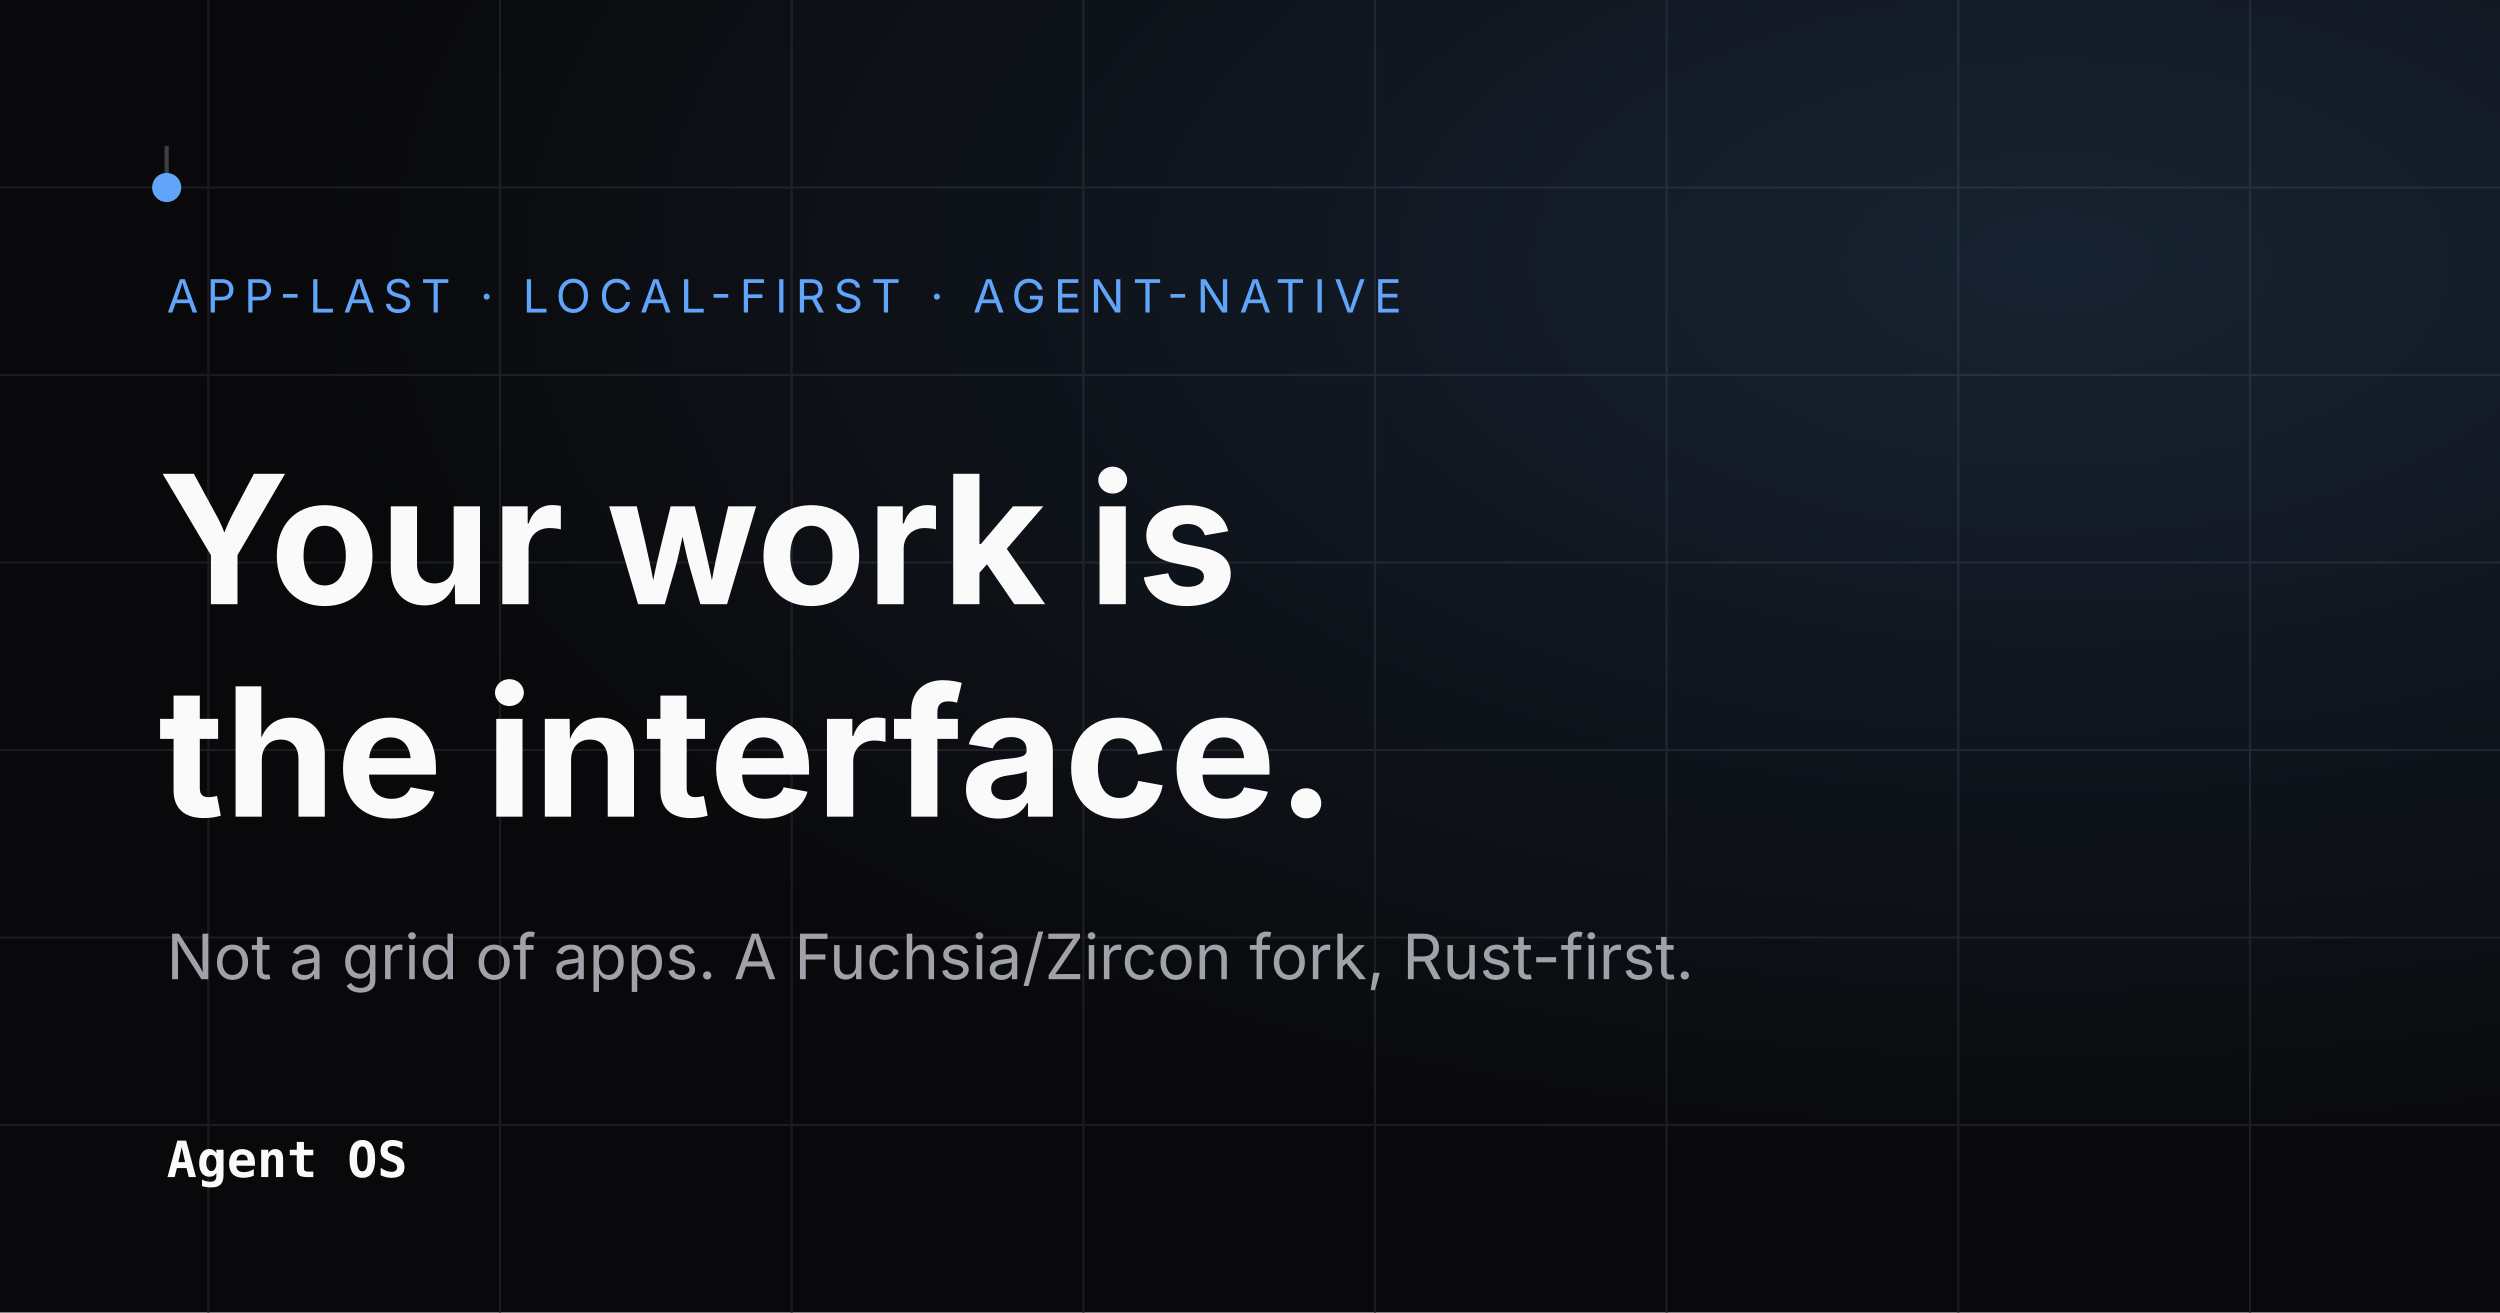
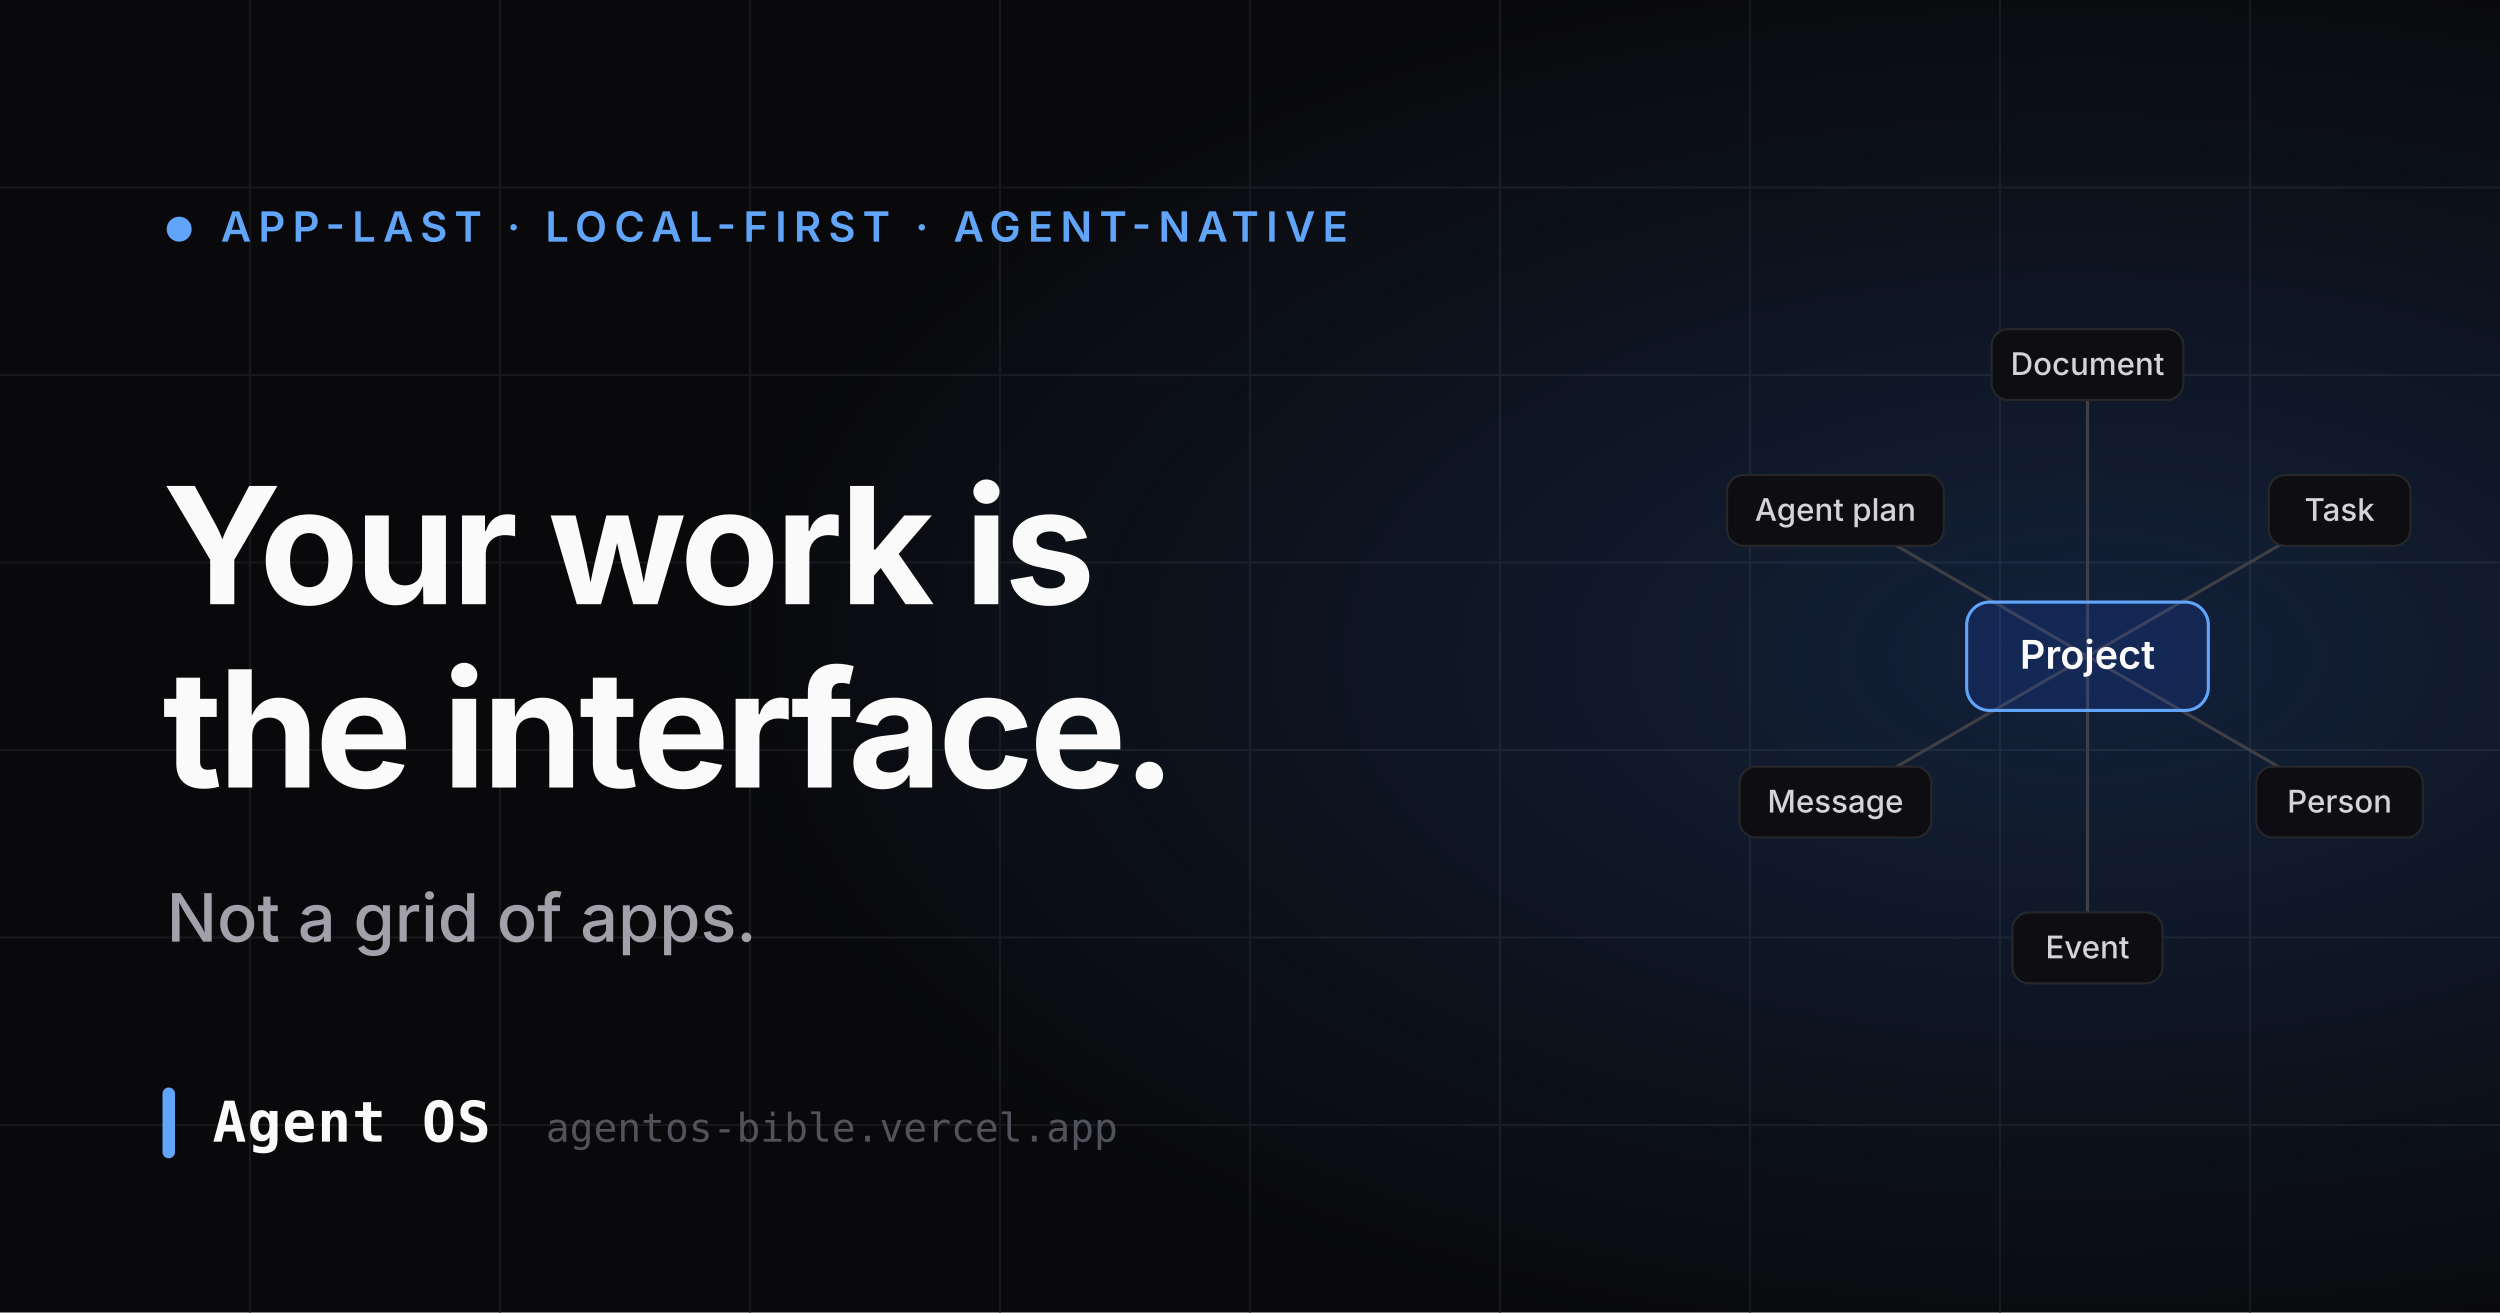
- <svg xmlns="http://www.w3.org/2000/svg" width="1200" height="630" viewBox="0 0 1200 630" fill="none">
+ <svg xmlns="http://www.w3.org/2000/svg" width="1200" height="630" viewBox="0 0 1200 630" fill="none" font-family="Inter, 'Helvetica Neue', Arial, sans-serif">
  <rect width="1200" height="630" fill="#09090b" />
-   <g stroke="#1c1c20" stroke-width="1">
+   <g stroke="#18181b" stroke-width="1">
    <path d="M0 90H1200M0 180H1200M0 270H1200M0 360H1200M0 450H1200M0 540H1200" />
-     <path d="M100 0V630M240 0V630M380 0V630M520 0V630M660 0V630M800 0V630M940 0V630M1080 0V630" />
+     <path d="M120 0V630M240 0V630M360 0V630M480 0V630M600 0V630M720 0V630M840 0V630M960 0V630M1080 0V630" />
  </g>
  <rect width="1200" height="630" fill="url(#glow)" />
  <defs>
-     <radialGradient id="glow" cx="0.82" cy="0.2" r="0.7">
-       <stop offset="0" stop-color="#60a5fa" stop-opacity="0.16" />
-       <stop offset="1" stop-color="#60a5fa" stop-opacity="0" />
+     <radialGradient id="glow" cx="0.83" cy="0.5" r="0.55">
+       <stop offset="0" stop-color="#3b82f6" stop-opacity="0.20" />
+       <stop offset="1" stop-color="#3b82f6" stop-opacity="0" />
    </radialGradient>
  </defs>
-   <g transform="translate(80,90)">
-     <g stroke="#3f3f46" stroke-width="2">
-       <line x1="0" y1="0" x2="0" y2="-20" />
+   <g transform="translate(80,116)">
+     <circle cx="6" cy="-6" r="6" fill="#60a5fa" />
+     <text x="26" y="0" font-size="20" font-weight="600" letter-spacing="3.5" fill="#60a5fa">APP-LAST · LOCAL-FIRST · AGENT-NATIVE</text>
+   </g>
+   <text x="78" y="290" font-size="78" font-weight="700" letter-spacing="-2" fill="#fafafa">Your work is</text>
+   <text x="78" y="378" font-size="78" font-weight="700" letter-spacing="-2" fill="#fafafa">the interface.</text>
+   <text x="80" y="452" font-size="32" font-weight="500" fill="#a1a1aa">Not a grid of apps.</text>
+   <g transform="translate(80,548)">
+     <rect x="-2" y="-26" width="6" height="34" rx="3" fill="#60a5fa" />
+     <text x="22" y="0" font-family="ui-monospace, 'DejaVu Sans Mono', monospace" font-size="27" font-weight="700" letter-spacing="0.5" fill="#fafafa">Agent OS</text>
+     <text x="182" y="0" font-family="ui-monospace, 'DejaVu Sans Mono', monospace" font-size="19" fill="#52525b">agentos-bible.vercel.app</text>
+   </g>
+   <g transform="translate(1002,315)">
+     <g stroke="#3f3f46" stroke-width="1.5">
+       <line x1="0" y1="0" x2="0" y2="-140" />
+       <line x1="0" y1="0" x2="121" y2="-70" />
+       <line x1="0" y1="0" x2="121" y2="70" />
+       <line x1="0" y1="0" x2="0" y2="140" />
+       <line x1="0" y1="0" x2="-121" y2="70" />
+       <line x1="0" y1="0" x2="-121" y2="-70" />
    </g>
-     <circle cx="0" cy="0" r="7" fill="#60a5fa" />
+     <g font-size="15" font-weight="500" text-anchor="middle">
+       <g transform="translate(0,-140)">
+         <rect x="-46" y="-17" width="92" height="34" rx="8" fill="#0e0e12" stroke="#27272a" />
+         <text y="5" fill="#d4d4d8">Document</text>
+       </g>
+       <g transform="translate(121,-70)">
+         <rect x="-34" y="-17" width="68" height="34" rx="8" fill="#0e0e12" stroke="#27272a" />
+         <text y="5" fill="#d4d4d8">Task</text>
+       </g>
+       <g transform="translate(121,70)">
+         <rect x="-40" y="-17" width="80" height="34" rx="8" fill="#0e0e12" stroke="#27272a" />
+         <text y="5" fill="#d4d4d8">Person</text>
+       </g>
+       <g transform="translate(0,140)">
+         <rect x="-36" y="-17" width="72" height="34" rx="8" fill="#0e0e12" stroke="#27272a" />
+         <text y="5" fill="#d4d4d8">Event</text>
+       </g>
+       <g transform="translate(-121,70)">
+         <rect x="-46" y="-17" width="92" height="34" rx="8" fill="#0e0e12" stroke="#27272a" />
+         <text y="5" fill="#d4d4d8">Message</text>
+       </g>
+       <g transform="translate(-121,-70)">
+         <rect x="-52" y="-17" width="104" height="34" rx="8" fill="#0e0e12" stroke="#27272a" />
+         <text y="5" fill="#d4d4d8">Agent plan</text>
+       </g>
+     </g>
+     <g text-anchor="middle">
+       <rect x="-58" y="-26" width="116" height="52" rx="11" fill="#1d4ed8" fill-opacity="0.18" stroke="#60a5fa" stroke-width="1.5" />
+       <text y="6" font-size="19" font-weight="600" fill="#fafafa">Project</text>
+     </g>
  </g>
-   <text x="80" y="150" font-family="Inter, system-ui, sans-serif" font-size="22" letter-spacing="4" fill="#60a5fa">APP-LAST · LOCAL-FIRST · AGENT-NATIVE</text>
-   <text x="76" y="290" font-family="Inter, system-ui, sans-serif" font-size="86" font-weight="700" fill="#fafafa">Your work is</text>
-   <text x="76" y="392" font-family="Inter, system-ui, sans-serif" font-size="86" font-weight="700" fill="#fafafa">the interface.</text>
-   <text x="80" y="470" font-family="Inter, system-ui, sans-serif" font-size="30" fill="#a1a1aa">Not a grid of apps. A Fuchsia/Zircon fork, Rust-first.</text>
-   <text x="80" y="565" font-family="ui-monospace, monospace" font-size="24" font-weight="600" fill="#fafafa">Agent OS</text>
</svg>
